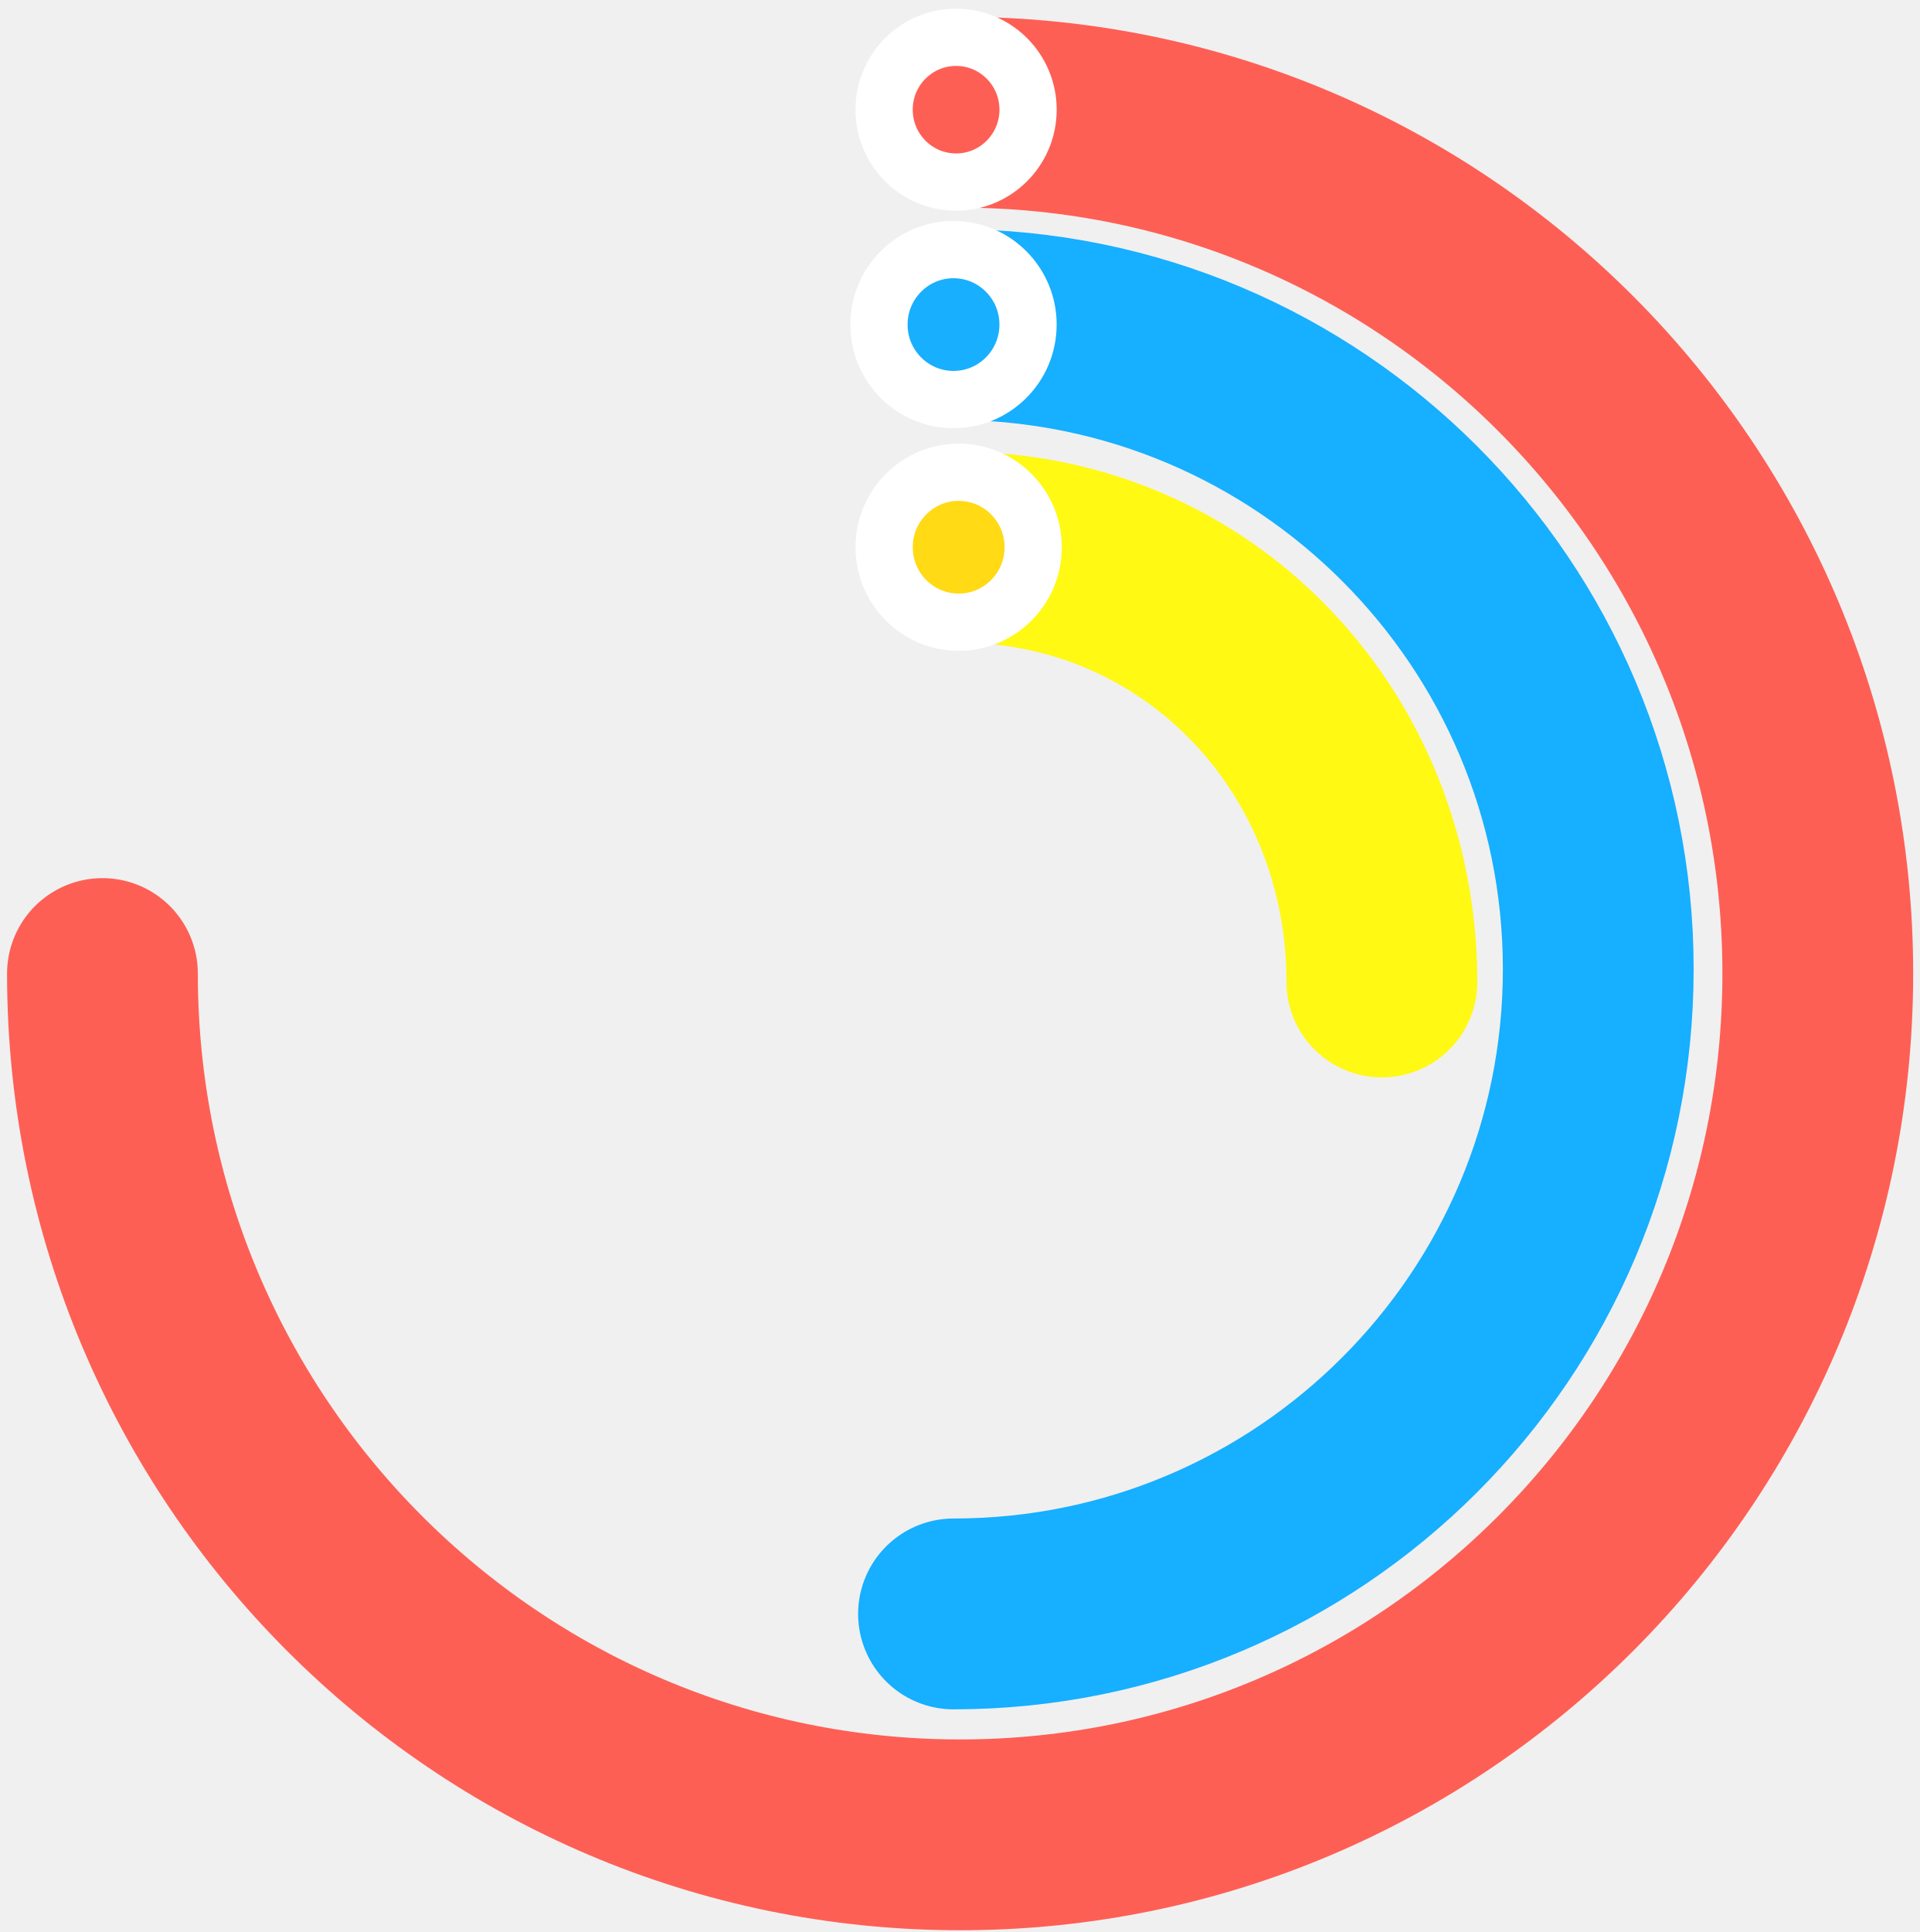
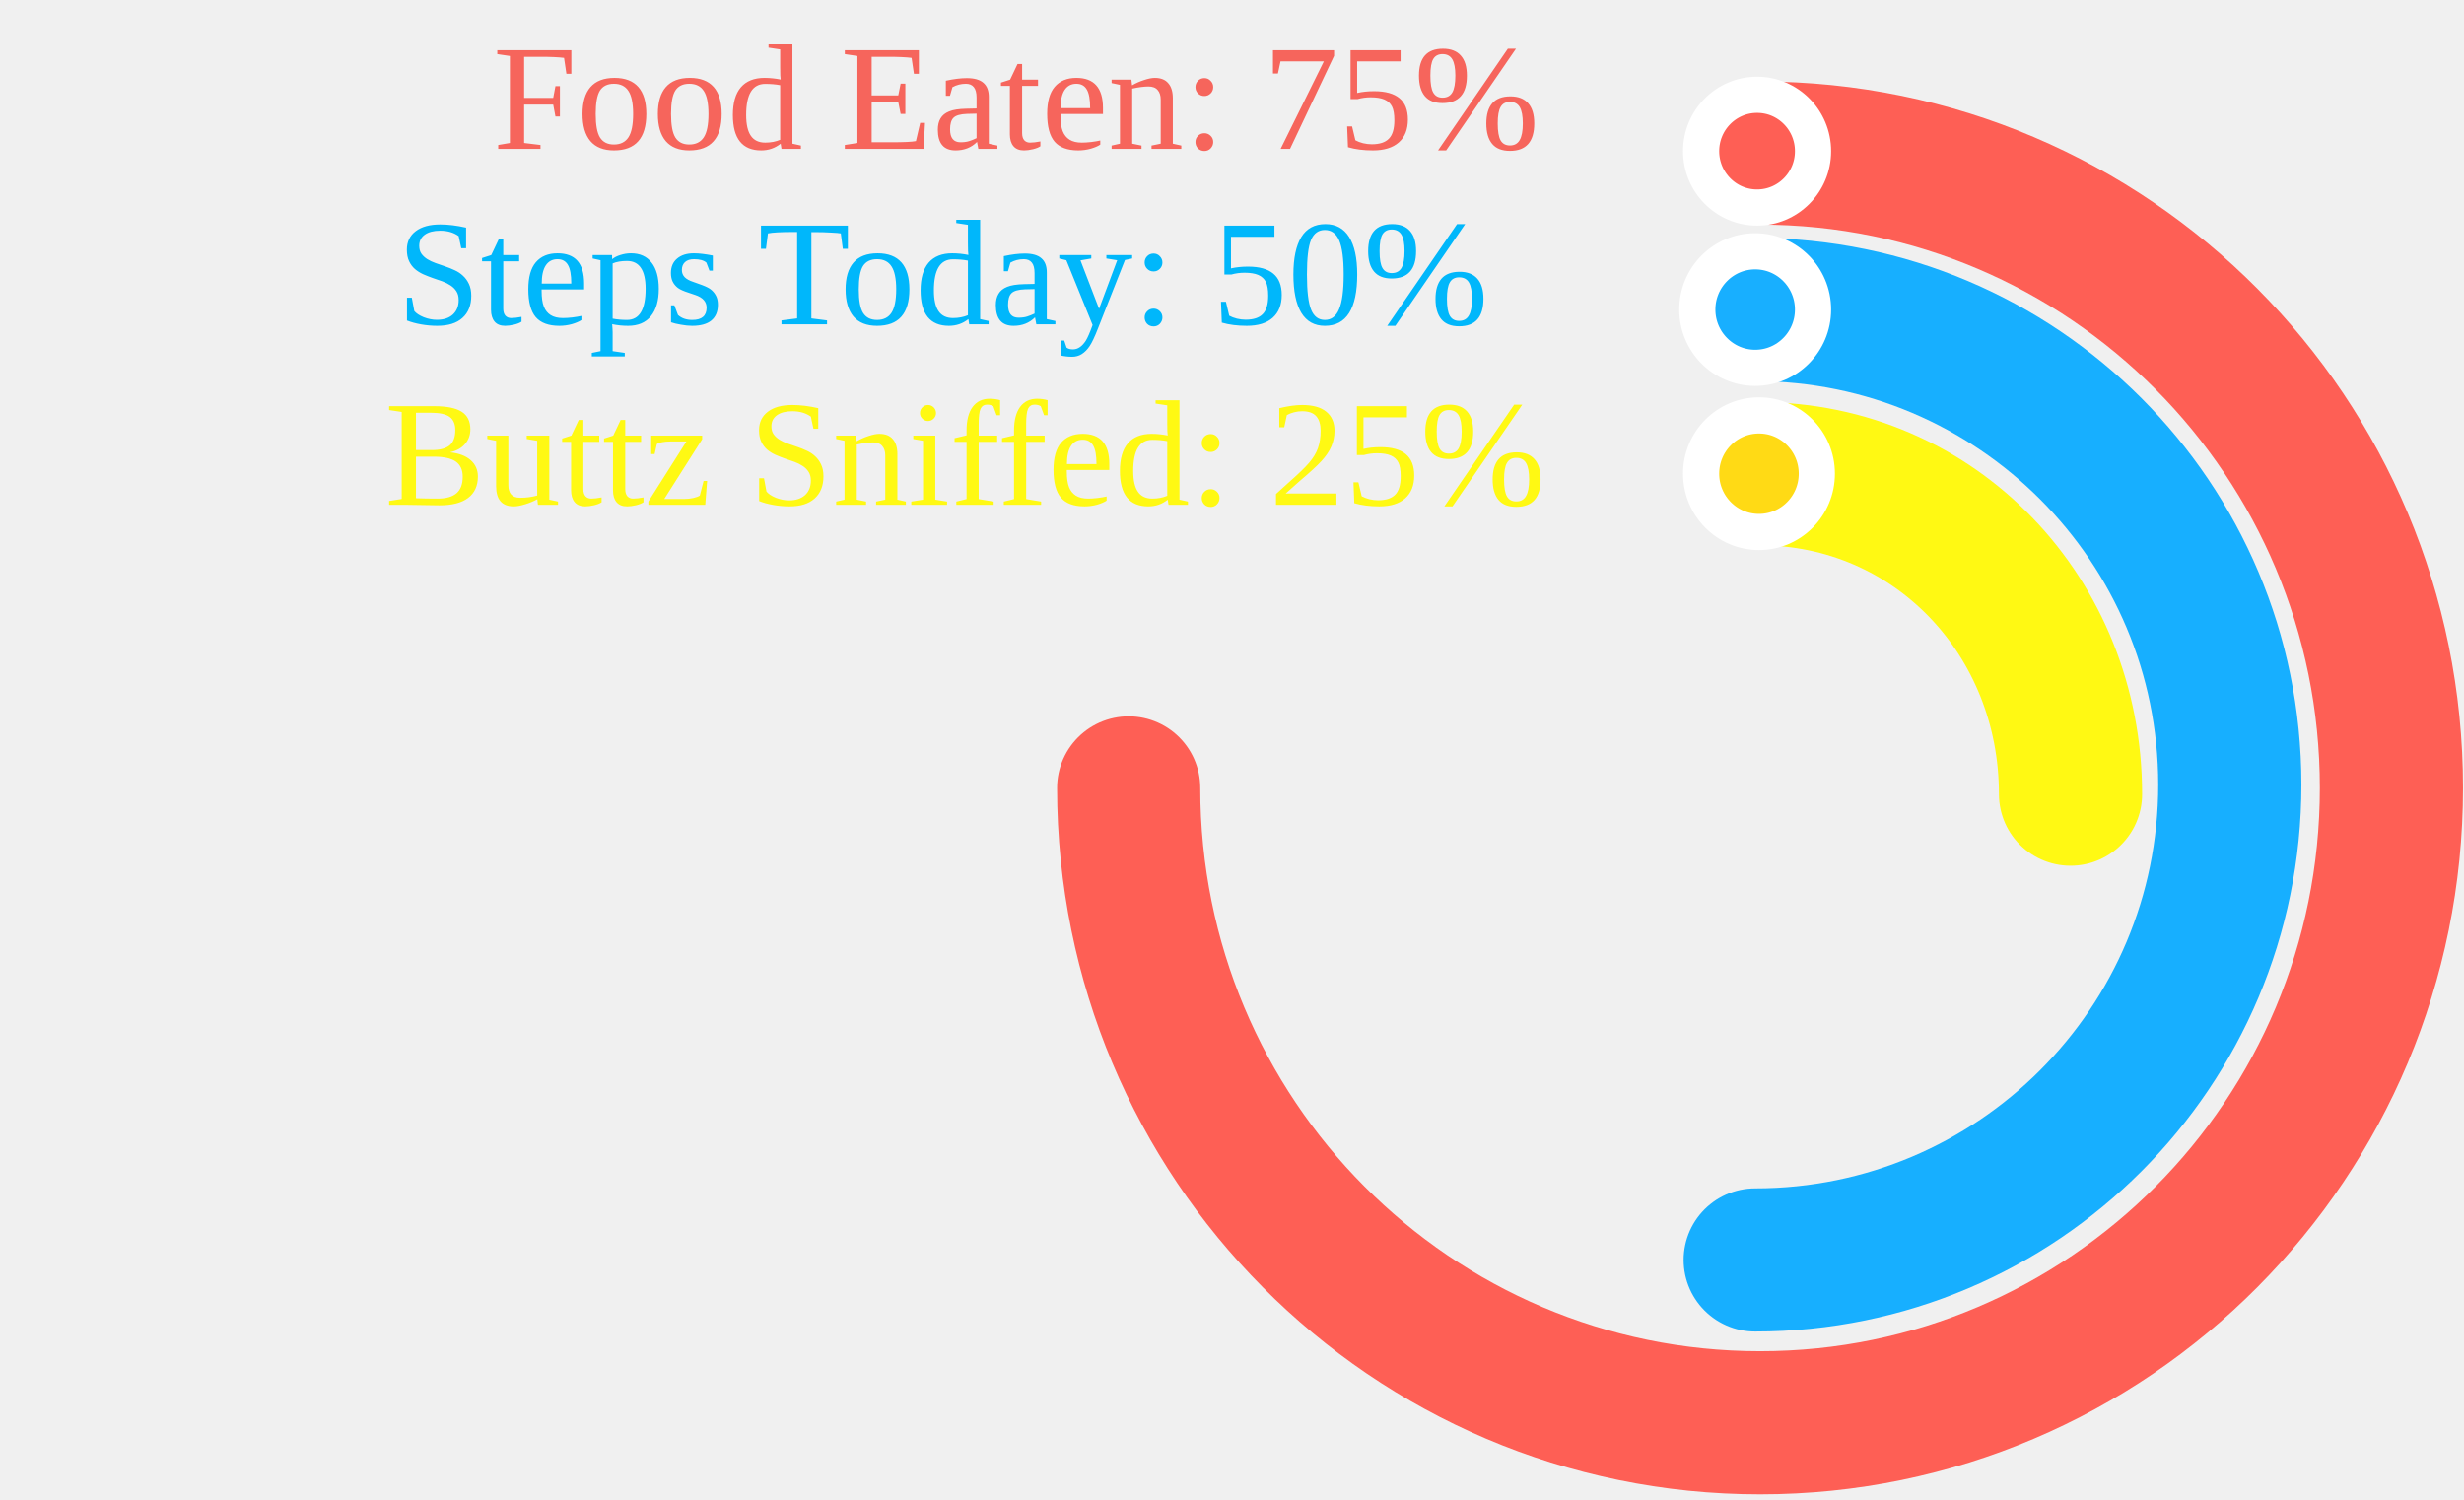
- <svg xmlns="http://www.w3.org/2000/svg" xmlns:xlink="http://www.w3.org/1999/xlink" width="161px" height="162px" viewBox="120 5 161 162" version="1.1">
+ <svg xmlns="http://www.w3.org/2000/svg" xmlns:xlink="http://www.w3.org/1999/xlink" width="327px" height="199px" viewBox="135 522 327 199" version="1.1">
  <defs>
-     <ellipse id="path-1" cx="200.186" cy="14.197" rx="8.436" ry="8.469" />
-     <mask id="mask-2" maskContentUnits="userSpaceOnUse" maskUnits="objectBoundingBox" x="0" y="0" width="16.871" height="16.939" fill="white">
+     <ellipse id="path-1" cx="233.183" cy="20.063" rx="9.826" ry="9.881" />
+     <mask id="mask-2" maskContentUnits="userSpaceOnUse" maskUnits="objectBoundingBox" x="0" y="0" width="19.652" height="19.762" fill="white">
      <use xlink:href="#path-1" />
    </mask>
-     <ellipse id="path-3" cx="199.969" cy="32.216" rx="8.651" ry="8.686" />
-     <mask id="mask-4" maskContentUnits="userSpaceOnUse" maskUnits="objectBoundingBox" x="0" y="0" width="17.303" height="17.372" fill="white">
+     <ellipse id="path-3" cx="232.931" cy="41.085" rx="10.078" ry="10.134" />
+     <mask id="mask-4" maskContentUnits="userSpaceOnUse" maskUnits="objectBoundingBox" x="0" y="0" width="20.155" height="20.268" fill="white">
      <use xlink:href="#path-3" />
    </mask>
-     <ellipse id="path-5" cx="200.402" cy="50.886" rx="8.651" ry="8.686" />
-     <mask id="mask-6" maskContentUnits="userSpaceOnUse" maskUnits="objectBoundingBox" x="0" y="0" width="17.303" height="17.372" fill="white">
+     <ellipse id="path-5" cx="233.435" cy="62.868" rx="10.078" ry="10.134" />
+     <mask id="mask-6" maskContentUnits="userSpaceOnUse" maskUnits="objectBoundingBox" x="0" y="0" width="20.155" height="20.268" fill="white">
      <use xlink:href="#path-5" />
    </mask>
  </defs>
-   <path d="M200.524,14.411 C160.797,14.411 128.592,46.746 128.592,86.632 C128.592,126.519 160.797,158.853 200.524,158.853 C240.251,158.853 272.456,126.519 272.456,86.632" id="Oval-138" stroke="#FE5F55" stroke-width="16" stroke-linecap="round" fill="none" transform="translate(200.5239, 86.63249) scale(-1, 1) translate(-200.5239, -86.63249) " />
-   <path d="M254.044,32.214 C224.179,32.214 199.969,56.416 199.969,86.272 C199.969,116.127 224.179,140.329 254.044,140.329" id="Oval-138-Copy" stroke="#17AFFF" stroke-width="16" stroke-linecap="round" fill="none" transform="translate(227.0066, 86.27154) scale(-1, 1) translate(-227.0066, -86.27154) " />
-   <path d="M235.899,50.884 C215.808,50.884 200.402,67.17 200.402,87.341" id="Oval-138-Copy-2" stroke="#FFF913" stroke-width="16" stroke-linecap="round" fill="none" transform="translate(218.1504, 69.11266) scale(-1, 1) translate(-218.1504, -69.11266) " />
-   <use id="Oval-141" stroke="#FFFFFF" mask="url(#mask-2)" stroke-width="9.6" fill="#FE5F55" fill-rule="evenodd" xlink:href="#path-1" />
-   <use id="Oval-141-Copy" stroke="#FFFFFF" mask="url(#mask-4)" stroke-width="9.6" fill="#18AFFF" fill-rule="evenodd" xlink:href="#path-3" />
-   <use id="Oval-141-Copy-2" stroke="#FFFFFF" mask="url(#mask-6)" stroke-width="9.6" fill="#FFDA15" fill-rule="evenodd" xlink:href="#path-5" />
+   <g id="DIAGRAM" stroke="none" stroke-width="1" fill="none" fill-rule="evenodd" transform="translate(135, 522)">
+     <path d="M233.577,20.313 C187.302,20.313 149.788,58.037 149.788,104.571 C149.788,151.106 187.302,188.829 233.577,188.829 C279.853,188.829 317.367,151.106 317.367,104.571" id="Oval-138" stroke="#FE5F55" stroke-width="19" stroke-linecap="round" transform="translate(233.5773, 104.5712) scale(-1, 1) translate(-233.5773, -104.5712) " />
+     <path d="M295.919,41.083 C261.132,41.083 232.931,69.319 232.931,104.15 C232.931,138.981 261.132,167.218 295.919,167.218" id="Oval-138-Copy" stroke="#17AFFF" stroke-width="19" stroke-linecap="round" transform="translate(264.4253, 104.1501) scale(-1, 1) translate(-264.4253, -104.1501) " />
+     <path d="M274.783,62.865 C251.381,62.865 233.435,81.865 233.435,105.398" id="Oval-138-Copy-2" stroke="#FFF913" stroke-width="19" stroke-linecap="round" transform="translate(254.1092, 84.13144) scale(-1, 1) translate(-254.1092, -84.13144) " />
+     <text id="Food-Eaten:-75%" font-family=".SFNSDisplay, .SF NS Display" font-size="20" font-weight="normal" line-spacing="32" fill="#F6655C">
+       <tspan x="65.418" y="19.76">Food Eaten: 75%</tspan>
+     </text>
+     <text id="Steps-Today:-50%" font-family=".SFNSDisplay, .SF NS Display" font-size="20" font-weight="normal" line-spacing="32" fill="#00B7FB">
+       <tspan x="52.654" y="43.036">Steps Today: 50%</tspan>
+     </text>
+     <text id="Buttz-Sniffed:-25%" font-family=".SFNSDisplay, .SF NS Display" font-size="20" font-weight="normal" line-spacing="32" fill="#FFF913">
+       <tspan x="51.064" y="67">Buttz Sniffed: 25%</tspan>
+     </text>
+     <use id="Oval-141" stroke="#FFFFFF" mask="url(#mask-2)" stroke-width="9.6" fill="#FE5F55" xlink:href="#path-1" />
+     <use id="Oval-141-Copy" stroke="#FFFFFF" mask="url(#mask-4)" stroke-width="9.6" fill="#18AFFF" xlink:href="#path-3" />
+     <use id="Oval-141-Copy-2" stroke="#FFFFFF" mask="url(#mask-6)" stroke-width="9.6" fill="#FFDA15" xlink:href="#path-5" />
+   </g>
</svg>
